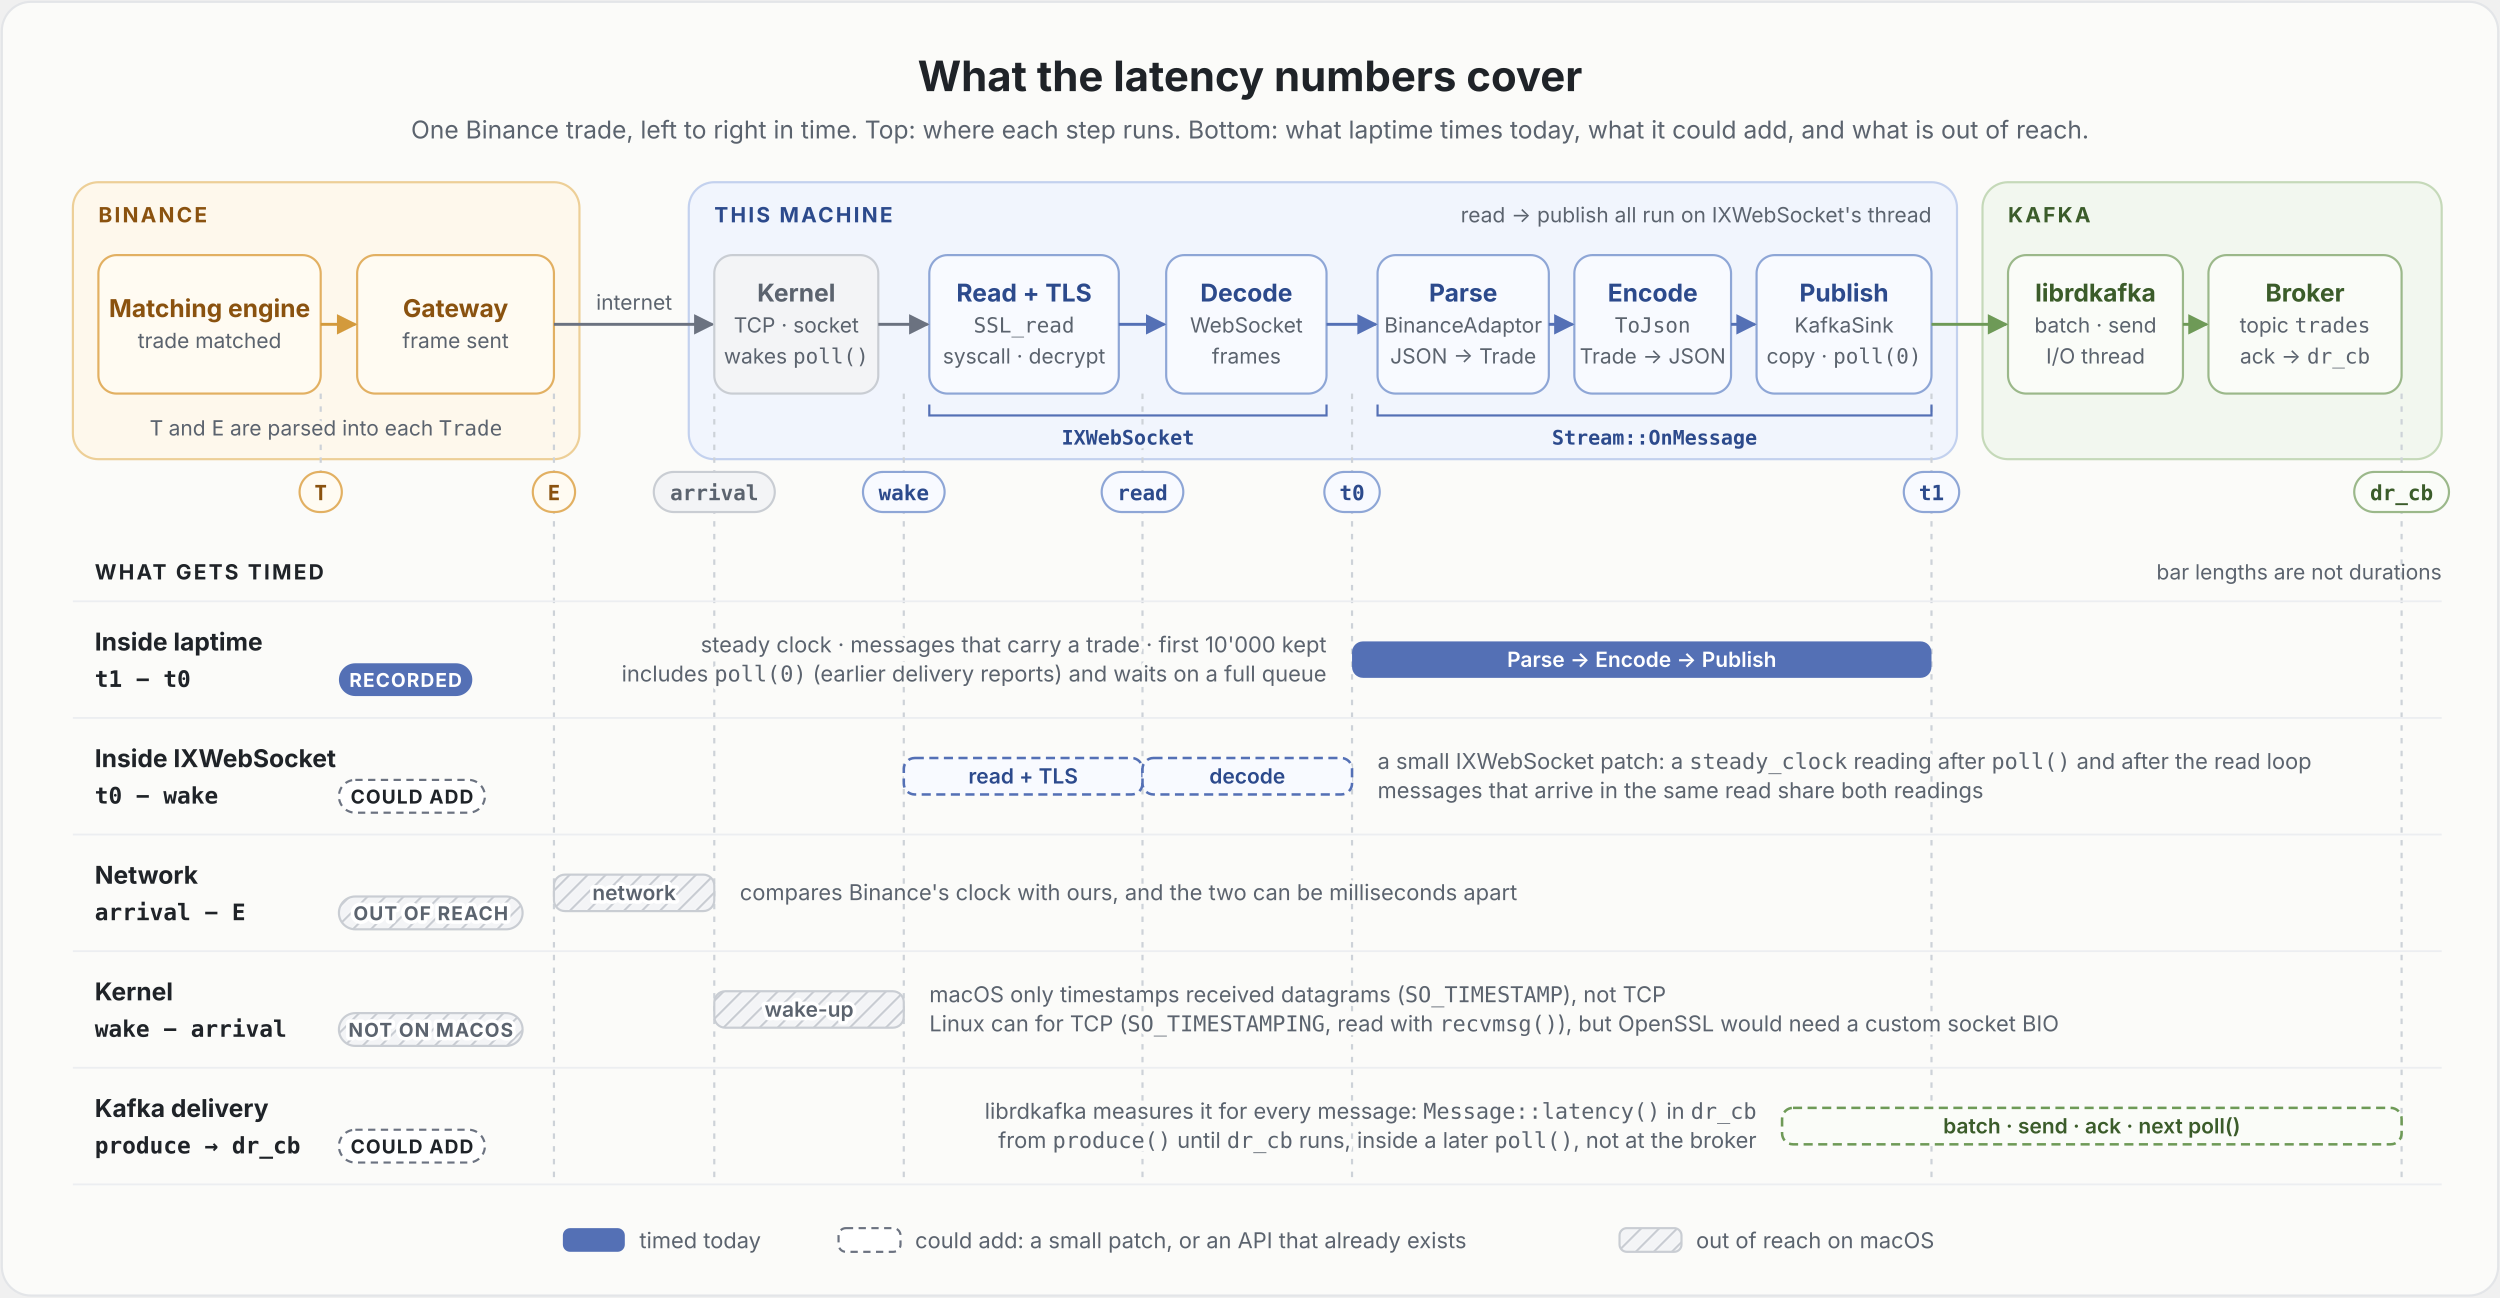
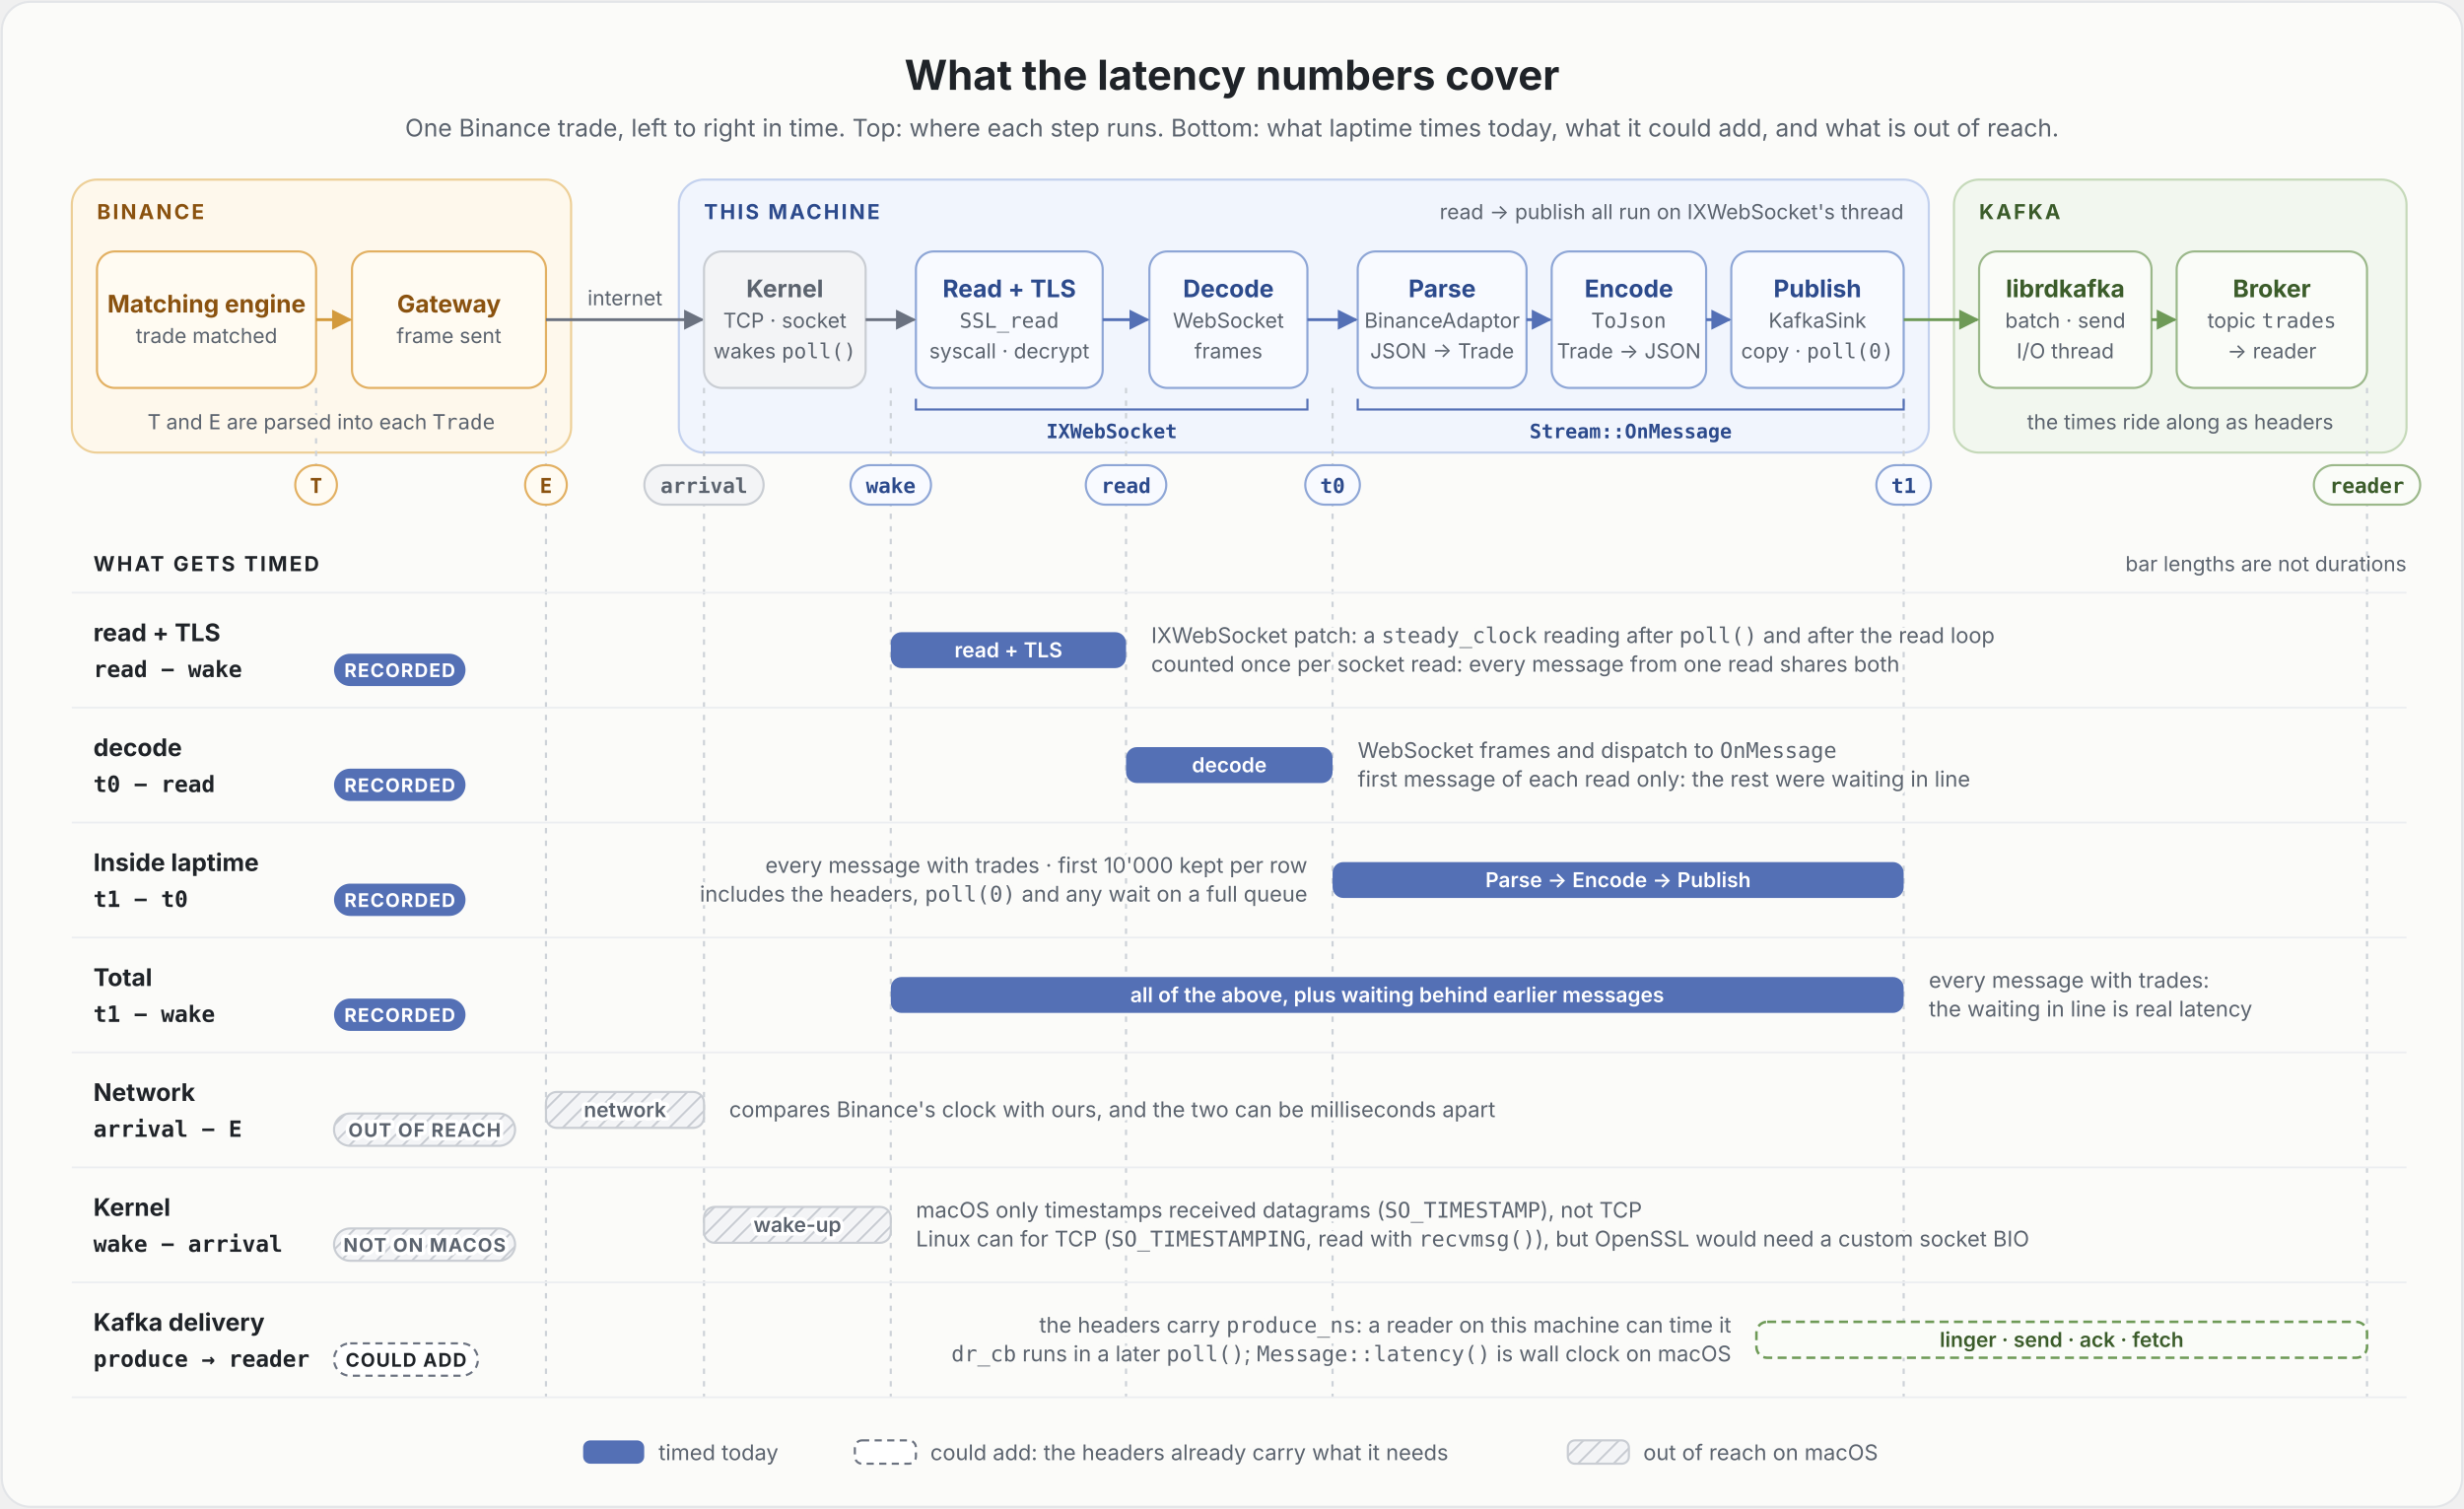
- <svg xmlns="http://www.w3.org/2000/svg" width="1372" height="712" viewBox="0 0 1372 712" role="img" aria-label="What the latency numbers cover">
+ <svg xmlns="http://www.w3.org/2000/svg" width="1372" height="840" viewBox="0 0 1372 840" role="img" aria-label="What the latency numbers cover">
  <defs>
    <marker id="a-neutral" viewBox="0 0 10 10" refX="9" refY="5" markerWidth="7" markerHeight="7" orient="auto-start-reverse">
      <path d="M0,0 L10,5 L0,10 z" fill="#6B7280" />
    </marker>
    <marker id="a-amber" viewBox="0 0 10 10" refX="9" refY="5" markerWidth="7" markerHeight="7" orient="auto-start-reverse">
      <path d="M0,0 L10,5 L0,10 z" fill="#D39A3C" />
    </marker>
    <marker id="a-blue" viewBox="0 0 10 10" refX="9" refY="5" markerWidth="7" markerHeight="7" orient="auto-start-reverse">
      <path d="M0,0 L10,5 L0,10 z" fill="#5470B5" />
    </marker>
    <marker id="a-green" viewBox="0 0 10 10" refX="9" refY="5" markerWidth="7" markerHeight="7" orient="auto-start-reverse">
      <path d="M0,0 L10,5 L0,10 z" fill="#6E9A57" />
    </marker>
    <pattern id="hatch" patternUnits="userSpaceOnUse" width="7" height="7" patternTransform="rotate(45)">
      <rect width="7" height="7" fill="#F3F4F6" />
      <line x1="0" y1="0" x2="0" y2="7" stroke="#C9CDD3" stroke-width="2.2" />
    </pattern>
  </defs>
-   <rect x="1.0" y="1.0" width="1370.0" height="710.0" rx="16" fill="#FBFBF9" stroke="#E3E5E8" stroke-width="1.2" />
+   <rect x="1.0" y="1.0" width="1370.0" height="838.0" rx="16" fill="#FBFBF9" stroke="#E3E5E8" stroke-width="1.2" />
  <text x="686.0" y="50.0" text-anchor="middle" font-family="-apple-system, BlinkMacSystemFont, 'Segoe UI', Inter, Helvetica, Arial, sans-serif" font-size="23" font-weight="700" fill="#1F2328">What the latency numbers cover</text>
  <text x="686.0" y="76.0" text-anchor="middle" font-family="-apple-system, BlinkMacSystemFont, 'Segoe UI', Inter, Helvetica, Arial, sans-serif" font-size="13.5" fill="#5B636E">One Binance trade, left to right in time. Top: where each step runs. Bottom: what laptime times today, what it could add, and what is out of reach.</text>
  <rect x="40.0" y="100.0" width="278.0" height="152.0" rx="14" fill="#FEF8EC" stroke="#EDCF97" stroke-width="1.2" />
  <text x="54.0" y="122.0" text-anchor="start" font-family="-apple-system, BlinkMacSystemFont, 'Segoe UI', Inter, Helvetica, Arial, sans-serif" font-size="11.5" font-weight="700" letter-spacing="1.2" fill="#8A520F">BINANCE</text>
  <rect x="378.0" y="100.0" width="696.0" height="152.0" rx="14" fill="#F1F5FD" stroke="#C3D1EE" stroke-width="1.2" />
  <text x="392.0" y="122.0" text-anchor="start" font-family="-apple-system, BlinkMacSystemFont, 'Segoe UI', Inter, Helvetica, Arial, sans-serif" font-size="11.5" font-weight="700" letter-spacing="1.2" fill="#2C4A8C">THIS MACHINE</text>
  <text x="1060.0" y="122.0" text-anchor="end" font-family="-apple-system, BlinkMacSystemFont, 'Segoe UI', Inter, Helvetica, Arial, sans-serif" font-size="11.5" fill="#5B636E">read → publish all run on IXWebSocket's thread</text>
  <rect x="1088.0" y="100.0" width="252.0" height="152.0" rx="14" fill="#F2F7EF" stroke="#C5D9B9" stroke-width="1.2" />
  <text x="1102.0" y="122.0" text-anchor="start" font-family="-apple-system, BlinkMacSystemFont, 'Segoe UI', Inter, Helvetica, Arial, sans-serif" font-size="11.5" font-weight="700" letter-spacing="1.2" fill="#3B5C2A">KAFKA</text>
  <path d="M176.0,216.0 L176.0,259.0" stroke="#CDD2D8" stroke-width="1.2" stroke-dasharray="3 4" />
-   <path d="M304.0,216.0 L304.0,650.0" stroke="#CDD2D8" stroke-width="1.2" stroke-dasharray="3 4" />
-   <path d="M392.0,216.0 L392.0,650.0" stroke="#CDD2D8" stroke-width="1.2" stroke-dasharray="3 4" />
-   <path d="M496.0,216.0 L496.0,650.0" stroke="#CDD2D8" stroke-width="1.2" stroke-dasharray="3 4" />
-   <path d="M627.0,216.0 L627.0,650.0" stroke="#CDD2D8" stroke-width="1.2" stroke-dasharray="3 4" />
-   <path d="M742.0,216.0 L742.0,650.0" stroke="#CDD2D8" stroke-width="1.2" stroke-dasharray="3 4" />
-   <path d="M1060.0,216.0 L1060.0,650.0" stroke="#CDD2D8" stroke-width="1.2" stroke-dasharray="3 4" />
-   <path d="M1318.0,216.0 L1318.0,650.0" stroke="#CDD2D8" stroke-width="1.2" stroke-dasharray="3 4" />
+   <path d="M304.0,216.0 L304.0,778.0" stroke="#CDD2D8" stroke-width="1.2" stroke-dasharray="3 4" />
+   <path d="M392.0,216.0 L392.0,778.0" stroke="#CDD2D8" stroke-width="1.2" stroke-dasharray="3 4" />
+   <path d="M496.0,216.0 L496.0,778.0" stroke="#CDD2D8" stroke-width="1.2" stroke-dasharray="3 4" />
+   <path d="M627.0,216.0 L627.0,778.0" stroke="#CDD2D8" stroke-width="1.2" stroke-dasharray="3 4" />
+   <path d="M742.0,216.0 L742.0,778.0" stroke="#CDD2D8" stroke-width="1.2" stroke-dasharray="3 4" />
+   <path d="M1060.0,216.0 L1060.0,778.0" stroke="#CDD2D8" stroke-width="1.2" stroke-dasharray="3 4" />
+   <path d="M1318.0,216.0 L1318.0,778.0" stroke="#CDD2D8" stroke-width="1.2" stroke-dasharray="3 4" />
  <rect x="54.0" y="140.0" width="122.0" height="76.0" rx="10" fill="#FFFBF2" stroke="#E2B062" stroke-width="1.2" />
  <text x="115.0" y="174.0" text-anchor="middle" font-family="-apple-system, BlinkMacSystemFont, 'Segoe UI', Inter, Helvetica, Arial, sans-serif" font-size="13.5" font-weight="700" fill="#8A520F">Matching engine</text>
  <text x="115.0" y="191.0" text-anchor="middle" font-family="-apple-system, BlinkMacSystemFont, 'Segoe UI', Inter, Helvetica, Arial, sans-serif" font-size="11.5" fill="#5B636E">trade matched</text>
  <rect x="196.0" y="140.0" width="108.0" height="76.0" rx="10" fill="#FFFBF2" stroke="#E2B062" stroke-width="1.2" />
  <text x="250.0" y="174.0" text-anchor="middle" font-family="-apple-system, BlinkMacSystemFont, 'Segoe UI', Inter, Helvetica, Arial, sans-serif" font-size="13.5" font-weight="700" fill="#8A520F">Gateway</text>
  <text x="250.0" y="191.0" text-anchor="middle" font-family="-apple-system, BlinkMacSystemFont, 'Segoe UI', Inter, Helvetica, Arial, sans-serif" font-size="11.5" fill="#5B636E">frame sent</text>
  <path d="M176.0,178.0 L195.0,178.0" fill="none" stroke="#D39A3C" stroke-width="1.6" stroke-linejoin="round" marker-end="url(#a-amber)" />
  <path d="M304.0,178.0 L391.0,178.0" fill="none" stroke="#6B7280" stroke-width="1.6" stroke-linejoin="round" marker-end="url(#a-neutral)" />
  <text x="348.0" y="170.0" text-anchor="middle" font-family="-apple-system, BlinkMacSystemFont, 'Segoe UI', Inter, Helvetica, Arial, sans-serif" font-size="11.5" fill="#5B636E">internet</text>
  <rect x="392.0" y="140.0" width="90.0" height="76.0" rx="10" fill="#F3F4F6" stroke="#C9CDD3" stroke-width="1.2" />
  <text x="437.0" y="165.5" text-anchor="middle" font-family="-apple-system, BlinkMacSystemFont, 'Segoe UI', Inter, Helvetica, Arial, sans-serif" font-size="13.5" font-weight="700" fill="#5B636E">Kernel</text>
  <text x="437.0" y="182.5" text-anchor="middle" font-family="-apple-system, BlinkMacSystemFont, 'Segoe UI', Inter, Helvetica, Arial, sans-serif" font-size="11.5" fill="#5B636E">TCP · socket</text>
  <text x="437.0" y="199.5" text-anchor="middle" font-family="-apple-system, BlinkMacSystemFont, 'Segoe UI', Inter, Helvetica, Arial, sans-serif" font-size="11.5" fill="#5B636E">wakes <tspan font-family="ui-monospace, SFMono-Regular, 'SF Mono', Menlo, Consolas, monospace">poll()</tspan>
  </text>
  <rect x="510.0" y="140.0" width="104.0" height="76.0" rx="10" fill="#F8FAFF" stroke="#8EA6D6" stroke-width="1.2" />
  <text x="562.0" y="165.5" text-anchor="middle" font-family="-apple-system, BlinkMacSystemFont, 'Segoe UI', Inter, Helvetica, Arial, sans-serif" font-size="13.5" font-weight="700" fill="#2C4A8C">Read + TLS</text>
  <text x="562.0" y="182.5" text-anchor="middle" font-family="-apple-system, BlinkMacSystemFont, 'Segoe UI', Inter, Helvetica, Arial, sans-serif" font-size="11.5" fill="#5B636E">
    <tspan font-family="ui-monospace, SFMono-Regular, 'SF Mono', Menlo, Consolas, monospace">SSL_read</tspan>
  </text>
  <text x="562.0" y="199.5" text-anchor="middle" font-family="-apple-system, BlinkMacSystemFont, 'Segoe UI', Inter, Helvetica, Arial, sans-serif" font-size="11.5" fill="#5B636E">syscall · decrypt</text>
  <rect x="640.0" y="140.0" width="88.0" height="76.0" rx="10" fill="#F8FAFF" stroke="#8EA6D6" stroke-width="1.2" />
  <text x="684.0" y="165.5" text-anchor="middle" font-family="-apple-system, BlinkMacSystemFont, 'Segoe UI', Inter, Helvetica, Arial, sans-serif" font-size="13.5" font-weight="700" fill="#2C4A8C">Decode</text>
  <text x="684.0" y="182.5" text-anchor="middle" font-family="-apple-system, BlinkMacSystemFont, 'Segoe UI', Inter, Helvetica, Arial, sans-serif" font-size="11.5" fill="#5B636E">WebSocket</text>
  <text x="684.0" y="199.5" text-anchor="middle" font-family="-apple-system, BlinkMacSystemFont, 'Segoe UI', Inter, Helvetica, Arial, sans-serif" font-size="11.5" fill="#5B636E">frames</text>
  <rect x="756.0" y="140.0" width="94.0" height="76.0" rx="10" fill="#F8FAFF" stroke="#8EA6D6" stroke-width="1.2" />
  <text x="803.0" y="165.5" text-anchor="middle" font-family="-apple-system, BlinkMacSystemFont, 'Segoe UI', Inter, Helvetica, Arial, sans-serif" font-size="13.5" font-weight="700" fill="#2C4A8C">Parse</text>
  <text x="803.0" y="182.5" text-anchor="middle" font-family="-apple-system, BlinkMacSystemFont, 'Segoe UI', Inter, Helvetica, Arial, sans-serif" font-size="11.5" fill="#5B636E">BinanceAdaptor</text>
  <text x="803.0" y="199.5" text-anchor="middle" font-family="-apple-system, BlinkMacSystemFont, 'Segoe UI', Inter, Helvetica, Arial, sans-serif" font-size="11.5" fill="#5B636E">JSON → Trade</text>
  <rect x="864.0" y="140.0" width="86.0" height="76.0" rx="10" fill="#F8FAFF" stroke="#8EA6D6" stroke-width="1.2" />
  <text x="907.0" y="165.5" text-anchor="middle" font-family="-apple-system, BlinkMacSystemFont, 'Segoe UI', Inter, Helvetica, Arial, sans-serif" font-size="13.5" font-weight="700" fill="#2C4A8C">Encode</text>
  <text x="907.0" y="182.5" text-anchor="middle" font-family="-apple-system, BlinkMacSystemFont, 'Segoe UI', Inter, Helvetica, Arial, sans-serif" font-size="11.5" fill="#5B636E">
    <tspan font-family="ui-monospace, SFMono-Regular, 'SF Mono', Menlo, Consolas, monospace">ToJson</tspan>
  </text>
  <text x="907.0" y="199.5" text-anchor="middle" font-family="-apple-system, BlinkMacSystemFont, 'Segoe UI', Inter, Helvetica, Arial, sans-serif" font-size="11.5" fill="#5B636E">Trade → JSON</text>
  <rect x="964.0" y="140.0" width="96.0" height="76.0" rx="10" fill="#F8FAFF" stroke="#8EA6D6" stroke-width="1.2" />
  <text x="1012.0" y="165.5" text-anchor="middle" font-family="-apple-system, BlinkMacSystemFont, 'Segoe UI', Inter, Helvetica, Arial, sans-serif" font-size="13.5" font-weight="700" fill="#2C4A8C">Publish</text>
  <text x="1012.0" y="182.5" text-anchor="middle" font-family="-apple-system, BlinkMacSystemFont, 'Segoe UI', Inter, Helvetica, Arial, sans-serif" font-size="11.5" fill="#5B636E">KafkaSink</text>
  <text x="1012.0" y="199.5" text-anchor="middle" font-family="-apple-system, BlinkMacSystemFont, 'Segoe UI', Inter, Helvetica, Arial, sans-serif" font-size="11.5" fill="#5B636E">copy · <tspan font-family="ui-monospace, SFMono-Regular, 'SF Mono', Menlo, Consolas, monospace">poll(0)</tspan>
  </text>
  <path d="M482.0,178.0 L509.0,178.0" fill="none" stroke="#6B7280" stroke-width="1.6" stroke-linejoin="round" marker-end="url(#a-neutral)" />
  <path d="M614.0,178.0 L639.0,178.0" fill="none" stroke="#5470B5" stroke-width="1.6" stroke-linejoin="round" marker-end="url(#a-blue)" />
  <path d="M728.0,178.0 L755.0,178.0" fill="none" stroke="#5470B5" stroke-width="1.6" stroke-linejoin="round" marker-end="url(#a-blue)" />
  <path d="M850.0,178.0 L863.0,178.0" fill="none" stroke="#5470B5" stroke-width="1.6" stroke-linejoin="round" marker-end="url(#a-blue)" />
  <path d="M950.0,178.0 L963.0,178.0" fill="none" stroke="#5470B5" stroke-width="1.6" stroke-linejoin="round" marker-end="url(#a-blue)" />
  <path d="M510,222 L510,228 L728,228 L728,222" fill="none" stroke="#5470B5" stroke-width="1.2" />
  <text x="619.0" y="244.0" text-anchor="middle" font-family="ui-monospace, SFMono-Regular, 'SF Mono', Menlo, Consolas, monospace" font-size="11" font-weight="700" stroke="#F1F5FD" stroke-width="4" stroke-linejoin="round" paint-order="stroke" fill="#2C4A8C">IXWebSocket</text>
  <path d="M756,222 L756,228 L1060,228 L1060,222" fill="none" stroke="#5470B5" stroke-width="1.2" />
  <text x="908.0" y="244.0" text-anchor="middle" font-family="ui-monospace, SFMono-Regular, 'SF Mono', Menlo, Consolas, monospace" font-size="11" font-weight="700" stroke="#F1F5FD" stroke-width="4" stroke-linejoin="round" paint-order="stroke" fill="#2C4A8C">Stream::OnMessage</text>
  <rect x="1102.0" y="140.0" width="96.0" height="76.0" rx="10" fill="#FAFCF8" stroke="#9BB88A" stroke-width="1.2" />
  <text x="1150.0" y="165.5" text-anchor="middle" font-family="-apple-system, BlinkMacSystemFont, 'Segoe UI', Inter, Helvetica, Arial, sans-serif" font-size="13.5" font-weight="700" fill="#3B5C2A">librdkafka</text>
  <text x="1150.0" y="182.5" text-anchor="middle" font-family="-apple-system, BlinkMacSystemFont, 'Segoe UI', Inter, Helvetica, Arial, sans-serif" font-size="11.5" fill="#5B636E">batch · send</text>
  <text x="1150.0" y="199.5" text-anchor="middle" font-family="-apple-system, BlinkMacSystemFont, 'Segoe UI', Inter, Helvetica, Arial, sans-serif" font-size="11.5" fill="#5B636E">I/O thread</text>
  <rect x="1212.0" y="140.0" width="106.0" height="76.0" rx="10" fill="#FAFCF8" stroke="#9BB88A" stroke-width="1.2" />
  <text x="1265.0" y="165.5" text-anchor="middle" font-family="-apple-system, BlinkMacSystemFont, 'Segoe UI', Inter, Helvetica, Arial, sans-serif" font-size="13.5" font-weight="700" fill="#3B5C2A">Broker</text>
  <text x="1265.0" y="182.5" text-anchor="middle" font-family="-apple-system, BlinkMacSystemFont, 'Segoe UI', Inter, Helvetica, Arial, sans-serif" font-size="11.5" fill="#5B636E">topic <tspan font-family="ui-monospace, SFMono-Regular, 'SF Mono', Menlo, Consolas, monospace">trades</tspan>
  </text>
-   <text x="1265.0" y="199.5" text-anchor="middle" font-family="-apple-system, BlinkMacSystemFont, 'Segoe UI', Inter, Helvetica, Arial, sans-serif" font-size="11.5" fill="#5B636E">ack → <tspan font-family="ui-monospace, SFMono-Regular, 'SF Mono', Menlo, Consolas, monospace">dr_cb</tspan>
-   </text>
+   <text x="1265.0" y="199.5" text-anchor="middle" font-family="-apple-system, BlinkMacSystemFont, 'Segoe UI', Inter, Helvetica, Arial, sans-serif" font-size="11.5" fill="#5B636E">→ reader</text>
  <path d="M1060.0,178.0 L1101.0,178.0" fill="none" stroke="#6E9A57" stroke-width="1.6" stroke-linejoin="round" marker-end="url(#a-green)" />
  <path d="M1198.0,178.0 L1211.0,178.0" fill="none" stroke="#6E9A57" stroke-width="1.6" stroke-linejoin="round" marker-end="url(#a-green)" />
  <rect x="164.4" y="259.0" width="23.2" height="22.0" rx="11" fill="#FFFBF2" stroke="#E2B062" stroke-width="1.2" />
  <text x="176.0" y="274.5" text-anchor="middle" font-family="ui-monospace, SFMono-Regular, 'SF Mono', Menlo, Consolas, monospace" font-size="11.5" font-weight="700" fill="#8A520F">T</text>
  <rect x="292.4" y="259.0" width="23.2" height="22.0" rx="11" fill="#FFFBF2" stroke="#E2B062" stroke-width="1.2" />
  <text x="304.0" y="274.5" text-anchor="middle" font-family="ui-monospace, SFMono-Regular, 'SF Mono', Menlo, Consolas, monospace" font-size="11.5" font-weight="700" fill="#8A520F">E</text>
  <rect x="358.8" y="259.0" width="66.4" height="22.0" rx="11" fill="#F3F4F6" stroke="#C9CDD3" stroke-width="1.2" />
  <text x="392.0" y="274.5" text-anchor="middle" font-family="ui-monospace, SFMono-Regular, 'SF Mono', Menlo, Consolas, monospace" font-size="11.5" font-weight="700" fill="#5B636E">arrival</text>
  <rect x="473.6" y="259.0" width="44.8" height="22.0" rx="11" fill="#F8FAFF" stroke="#8EA6D6" stroke-width="1.2" />
  <text x="496.0" y="274.5" text-anchor="middle" font-family="ui-monospace, SFMono-Regular, 'SF Mono', Menlo, Consolas, monospace" font-size="11.5" font-weight="700" fill="#2C4A8C">wake</text>
  <rect x="604.6" y="259.0" width="44.8" height="22.0" rx="11" fill="#F8FAFF" stroke="#8EA6D6" stroke-width="1.2" />
  <text x="627.0" y="274.5" text-anchor="middle" font-family="ui-monospace, SFMono-Regular, 'SF Mono', Menlo, Consolas, monospace" font-size="11.5" font-weight="700" fill="#2C4A8C">read</text>
  <rect x="726.8" y="259.0" width="30.4" height="22.0" rx="11" fill="#F8FAFF" stroke="#8EA6D6" stroke-width="1.2" />
  <text x="742.0" y="274.5" text-anchor="middle" font-family="ui-monospace, SFMono-Regular, 'SF Mono', Menlo, Consolas, monospace" font-size="11.5" font-weight="700" fill="#2C4A8C">t0</text>
  <rect x="1044.8" y="259.0" width="30.4" height="22.0" rx="11" fill="#F8FAFF" stroke="#8EA6D6" stroke-width="1.2" />
  <text x="1060.0" y="274.5" text-anchor="middle" font-family="ui-monospace, SFMono-Regular, 'SF Mono', Menlo, Consolas, monospace" font-size="11.5" font-weight="700" fill="#2C4A8C">t1</text>
-   <rect x="1292.0" y="259.0" width="52.0" height="22.0" rx="11" fill="#FAFCF8" stroke="#9BB88A" stroke-width="1.2" />
-   <text x="1318.0" y="274.5" text-anchor="middle" font-family="ui-monospace, SFMono-Regular, 'SF Mono', Menlo, Consolas, monospace" font-size="11.5" font-weight="700" fill="#3B5C2A">dr_cb</text>
+   <rect x="1288.4" y="259.0" width="59.2" height="22.0" rx="11" fill="#FAFCF8" stroke="#9BB88A" stroke-width="1.2" />
+   <text x="1318.0" y="274.5" text-anchor="middle" font-family="ui-monospace, SFMono-Regular, 'SF Mono', Menlo, Consolas, monospace" font-size="11.5" font-weight="700" fill="#3B5C2A">reader</text>
  <text x="179.0" y="239.0" text-anchor="middle" font-family="-apple-system, BlinkMacSystemFont, 'Segoe UI', Inter, Helvetica, Arial, sans-serif" font-size="11.5" stroke="#FEF8EC" stroke-width="4" stroke-linejoin="round" paint-order="stroke" fill="#5B636E">
    <tspan font-family="ui-monospace, SFMono-Regular, 'SF Mono', Menlo, Consolas, monospace">T</tspan> and <tspan font-family="ui-monospace, SFMono-Regular, 'SF Mono', Menlo, Consolas, monospace">E</tspan> are parsed into each <tspan font-family="ui-monospace, SFMono-Regular, 'SF Mono', Menlo, Consolas, monospace">Trade</tspan>
  </text>
+   <text x="1214.0" y="239.0" text-anchor="middle" font-family="-apple-system, BlinkMacSystemFont, 'Segoe UI', Inter, Helvetica, Arial, sans-serif" font-size="11.5" stroke="#F2F7EF" stroke-width="4" stroke-linejoin="round" paint-order="stroke" fill="#5B636E">the times ride along as headers</text>
  <text x="52.0" y="318.0" text-anchor="start" font-family="-apple-system, BlinkMacSystemFont, 'Segoe UI', Inter, Helvetica, Arial, sans-serif" font-size="11.5" font-weight="700" letter-spacing="1.2" fill="#1F2328">WHAT GETS TIMED</text>
  <text x="1340.0" y="318.0" text-anchor="end" font-family="-apple-system, BlinkMacSystemFont, 'Segoe UI', Inter, Helvetica, Arial, sans-serif" font-size="11.5" fill="#5B636E">bar lengths are not durations</text>
  <path d="M40,330 L1340,330" stroke="#ECEEF1" stroke-width="1" />
  <path d="M40,394 L1340,394" stroke="#ECEEF1" stroke-width="1" />
  <path d="M40,458 L1340,458" stroke="#ECEEF1" stroke-width="1" />
  <path d="M40,522 L1340,522" stroke="#ECEEF1" stroke-width="1" />
  <path d="M40,586 L1340,586" stroke="#ECEEF1" stroke-width="1" />
  <path d="M40,650 L1340,650" stroke="#ECEEF1" stroke-width="1" />
-   <text x="52.0" y="357.0" text-anchor="start" font-family="-apple-system, BlinkMacSystemFont, 'Segoe UI', Inter, Helvetica, Arial, sans-serif" font-size="13.5" font-weight="700" fill="#1F2328">Inside laptime</text>
-   <text x="52.0" y="377.0" text-anchor="start" font-family="ui-monospace, SFMono-Regular, 'SF Mono', Menlo, Consolas, monospace" font-size="12.5" font-weight="700" fill="#1F2328">t1 − t0</text>
+   <path d="M40,714 L1340,714" stroke="#ECEEF1" stroke-width="1" />
+   <path d="M40,778 L1340,778" stroke="#ECEEF1" stroke-width="1" />
+   <text x="52.0" y="357.0" text-anchor="start" font-family="-apple-system, BlinkMacSystemFont, 'Segoe UI', Inter, Helvetica, Arial, sans-serif" font-size="13.5" font-weight="700" fill="#1F2328">read + TLS</text>
+   <text x="52.0" y="377.0" text-anchor="start" font-family="ui-monospace, SFMono-Regular, 'SF Mono', Menlo, Consolas, monospace" font-size="12.5" font-weight="700" fill="#1F2328">read − wake</text>
  <rect x="186.0" y="364.0" width="73.2" height="18.0" rx="9" fill="#5470B5" />
  <text x="222.6" y="377.0" text-anchor="middle" font-family="-apple-system, BlinkMacSystemFont, 'Segoe UI', Inter, Helvetica, Arial, sans-serif" font-size="10.5" font-weight="700" letter-spacing="0.6" fill="#FFFFFF">RECORDED</text>
-   <rect x="742.0" y="352.0" width="318.0" height="20.0" rx="6" fill="#5470B5" />
-   <text x="901.0" y="366.0" text-anchor="middle" font-family="-apple-system, BlinkMacSystemFont, 'Segoe UI', Inter, Helvetica, Arial, sans-serif" font-size="11.5" font-weight="600" fill="#FFFFFF">Parse → Encode → Publish</text>
-   <text x="728.0" y="358.0" text-anchor="end" font-family="-apple-system, BlinkMacSystemFont, 'Segoe UI', Inter, Helvetica, Arial, sans-serif" font-size="12" stroke="#FBFBF9" stroke-width="4" stroke-linejoin="round" paint-order="stroke" fill="#5B636E">steady clock · messages that carry a trade · first 10'000 kept</text>
-   <text x="728.0" y="374.0" text-anchor="end" font-family="-apple-system, BlinkMacSystemFont, 'Segoe UI', Inter, Helvetica, Arial, sans-serif" font-size="12" stroke="#FBFBF9" stroke-width="4" stroke-linejoin="round" paint-order="stroke" fill="#5B636E">includes <tspan font-family="ui-monospace, SFMono-Regular, 'SF Mono', Menlo, Consolas, monospace">poll(0)</tspan> (earlier delivery reports) and waits on a full queue</text>
-   <text x="52.0" y="421.0" text-anchor="start" font-family="-apple-system, BlinkMacSystemFont, 'Segoe UI', Inter, Helvetica, Arial, sans-serif" font-size="13.5" font-weight="700" fill="#1F2328">Inside IXWebSocket</text>
-   <text x="52.0" y="441.0" text-anchor="start" font-family="ui-monospace, SFMono-Regular, 'SF Mono', Menlo, Consolas, monospace" font-size="12.5" font-weight="700" fill="#1F2328">t0 − wake</text>
-   <rect x="186.0" y="428.0" width="80.1" height="18.0" rx="9" fill="#FFFFFF" stroke="#6B7280" stroke-width="1.2" stroke-dasharray="4 3" />
-   <text x="226.1" y="441.0" text-anchor="middle" font-family="-apple-system, BlinkMacSystemFont, 'Segoe UI', Inter, Helvetica, Arial, sans-serif" font-size="10.5" font-weight="700" letter-spacing="0.6" fill="#1F2328">COULD ADD</text>
-   <rect x="496.0" y="416.0" width="131.0" height="20.0" rx="6" fill="#F8FAFF" stroke="#5470B5" stroke-width="1.4" stroke-dasharray="5 3" />
-   <text x="561.5" y="430.0" text-anchor="middle" font-family="-apple-system, BlinkMacSystemFont, 'Segoe UI', Inter, Helvetica, Arial, sans-serif" font-size="11.5" font-weight="600" fill="#2C4A8C">read + TLS</text>
-   <rect x="627.0" y="416.0" width="115.0" height="20.0" rx="6" fill="#F8FAFF" stroke="#5470B5" stroke-width="1.4" stroke-dasharray="5 3" />
-   <text x="684.5" y="430.0" text-anchor="middle" font-family="-apple-system, BlinkMacSystemFont, 'Segoe UI', Inter, Helvetica, Arial, sans-serif" font-size="11.5" font-weight="600" fill="#2C4A8C">decode</text>
-   <text x="756.0" y="422.0" text-anchor="start" font-family="-apple-system, BlinkMacSystemFont, 'Segoe UI', Inter, Helvetica, Arial, sans-serif" font-size="12" stroke="#FBFBF9" stroke-width="4" stroke-linejoin="round" paint-order="stroke" fill="#5B636E">a small IXWebSocket patch: a <tspan font-family="ui-monospace, SFMono-Regular, 'SF Mono', Menlo, Consolas, monospace">steady_clock</tspan> reading after <tspan font-family="ui-monospace, SFMono-Regular, 'SF Mono', Menlo, Consolas, monospace">poll()</tspan> and after the read loop</text>
-   <text x="756.0" y="438.0" text-anchor="start" font-family="-apple-system, BlinkMacSystemFont, 'Segoe UI', Inter, Helvetica, Arial, sans-serif" font-size="12" stroke="#FBFBF9" stroke-width="4" stroke-linejoin="round" paint-order="stroke" fill="#5B636E">messages that arrive in the same read share both readings</text>
-   <text x="52.0" y="485.0" text-anchor="start" font-family="-apple-system, BlinkMacSystemFont, 'Segoe UI', Inter, Helvetica, Arial, sans-serif" font-size="13.5" font-weight="700" fill="#1F2328">Network</text>
-   <text x="52.0" y="505.0" text-anchor="start" font-family="ui-monospace, SFMono-Regular, 'SF Mono', Menlo, Consolas, monospace" font-size="12.5" font-weight="700" fill="#1F2328">arrival − E</text>
-   <rect x="186.0" y="492.0" width="100.8" height="18.0" rx="9" fill="url(#hatch)" stroke="#C9CDD3" stroke-width="1.2" />
-   <text x="236.4" y="505.0" text-anchor="middle" font-family="-apple-system, BlinkMacSystemFont, 'Segoe UI', Inter, Helvetica, Arial, sans-serif" font-size="10.5" font-weight="700" letter-spacing="0.6" stroke="#FFFFFF" stroke-width="4" stroke-linejoin="round" paint-order="stroke" fill="#5B636E">OUT OF REACH</text>
-   <rect x="304.0" y="480.0" width="88.0" height="20.0" rx="6" fill="url(#hatch)" stroke="#C9CDD3" stroke-width="1.2" />
-   <text x="348.0" y="494.0" text-anchor="middle" font-family="-apple-system, BlinkMacSystemFont, 'Segoe UI', Inter, Helvetica, Arial, sans-serif" font-size="11.5" font-weight="600" stroke="#FFFFFF" stroke-width="4" stroke-linejoin="round" paint-order="stroke" fill="#5B636E">network</text>
-   <text x="406.0" y="494.0" text-anchor="start" font-family="-apple-system, BlinkMacSystemFont, 'Segoe UI', Inter, Helvetica, Arial, sans-serif" font-size="12" stroke="#FBFBF9" stroke-width="4" stroke-linejoin="round" paint-order="stroke" fill="#5B636E">compares Binance's clock with ours, and the two can be milliseconds apart</text>
-   <text x="52.0" y="549.0" text-anchor="start" font-family="-apple-system, BlinkMacSystemFont, 'Segoe UI', Inter, Helvetica, Arial, sans-serif" font-size="13.5" font-weight="700" fill="#1F2328">Kernel</text>
-   <text x="52.0" y="569.0" text-anchor="start" font-family="ui-monospace, SFMono-Regular, 'SF Mono', Menlo, Consolas, monospace" font-size="12.5" font-weight="700" fill="#1F2328">wake − arrival</text>
-   <rect x="186.0" y="556.0" width="100.8" height="18.0" rx="9" fill="url(#hatch)" stroke="#C9CDD3" stroke-width="1.2" />
-   <text x="236.4" y="569.0" text-anchor="middle" font-family="-apple-system, BlinkMacSystemFont, 'Segoe UI', Inter, Helvetica, Arial, sans-serif" font-size="10.5" font-weight="700" letter-spacing="0.6" stroke="#FFFFFF" stroke-width="4" stroke-linejoin="round" paint-order="stroke" fill="#5B636E">NOT ON MACOS</text>
-   <rect x="392.0" y="544.0" width="104.0" height="20.0" rx="6" fill="url(#hatch)" stroke="#C9CDD3" stroke-width="1.2" />
-   <text x="444.0" y="558.0" text-anchor="middle" font-family="-apple-system, BlinkMacSystemFont, 'Segoe UI', Inter, Helvetica, Arial, sans-serif" font-size="11.5" font-weight="600" stroke="#FFFFFF" stroke-width="4" stroke-linejoin="round" paint-order="stroke" fill="#5B636E">wake-up</text>
-   <text x="510.0" y="550.0" text-anchor="start" font-family="-apple-system, BlinkMacSystemFont, 'Segoe UI', Inter, Helvetica, Arial, sans-serif" font-size="12" stroke="#FBFBF9" stroke-width="4" stroke-linejoin="round" paint-order="stroke" fill="#5B636E">macOS only timestamps received datagrams (<tspan font-family="ui-monospace, SFMono-Regular, 'SF Mono', Menlo, Consolas, monospace">SO_TIMESTAMP</tspan>), not TCP</text>
-   <text x="510.0" y="566.0" text-anchor="start" font-family="-apple-system, BlinkMacSystemFont, 'Segoe UI', Inter, Helvetica, Arial, sans-serif" font-size="12" stroke="#FBFBF9" stroke-width="4" stroke-linejoin="round" paint-order="stroke" fill="#5B636E">Linux can for TCP (<tspan font-family="ui-monospace, SFMono-Regular, 'SF Mono', Menlo, Consolas, monospace">SO_TIMESTAMPING</tspan>, read with <tspan font-family="ui-monospace, SFMono-Regular, 'SF Mono', Menlo, Consolas, monospace">recvmsg()</tspan>), but OpenSSL would need a custom socket BIO</text>
-   <text x="52.0" y="613.0" text-anchor="start" font-family="-apple-system, BlinkMacSystemFont, 'Segoe UI', Inter, Helvetica, Arial, sans-serif" font-size="13.5" font-weight="700" fill="#1F2328">Kafka delivery</text>
-   <text x="52.0" y="633.0" text-anchor="start" font-family="ui-monospace, SFMono-Regular, 'SF Mono', Menlo, Consolas, monospace" font-size="12.5" font-weight="700" fill="#1F2328">produce → dr_cb</text>
-   <rect x="186.0" y="620.0" width="80.1" height="18.0" rx="9" fill="#FFFFFF" stroke="#6B7280" stroke-width="1.2" stroke-dasharray="4 3" />
-   <text x="226.1" y="633.0" text-anchor="middle" font-family="-apple-system, BlinkMacSystemFont, 'Segoe UI', Inter, Helvetica, Arial, sans-serif" font-size="10.5" font-weight="700" letter-spacing="0.6" fill="#1F2328">COULD ADD</text>
-   <rect x="978.0" y="608.0" width="340.0" height="20.0" rx="6" fill="#FAFCF8" stroke="#6E9A57" stroke-width="1.4" stroke-dasharray="5 3" />
-   <text x="1148.0" y="622.0" text-anchor="middle" font-family="-apple-system, BlinkMacSystemFont, 'Segoe UI', Inter, Helvetica, Arial, sans-serif" font-size="11.5" font-weight="600" fill="#3B5C2A">batch · send · ack · next poll()</text>
-   <text x="964.0" y="614.0" text-anchor="end" font-family="-apple-system, BlinkMacSystemFont, 'Segoe UI', Inter, Helvetica, Arial, sans-serif" font-size="12" stroke="#FBFBF9" stroke-width="4" stroke-linejoin="round" paint-order="stroke" fill="#5B636E">librdkafka measures it for every message: <tspan font-family="ui-monospace, SFMono-Regular, 'SF Mono', Menlo, Consolas, monospace">Message::latency()</tspan> in <tspan font-family="ui-monospace, SFMono-Regular, 'SF Mono', Menlo, Consolas, monospace">dr_cb</tspan>
+   <rect x="496.0" y="352.0" width="131.0" height="20.0" rx="6" fill="#5470B5" />
+   <text x="561.5" y="366.0" text-anchor="middle" font-family="-apple-system, BlinkMacSystemFont, 'Segoe UI', Inter, Helvetica, Arial, sans-serif" font-size="11.5" font-weight="600" fill="#FFFFFF">read + TLS</text>
+   <text x="641.0" y="358.0" text-anchor="start" font-family="-apple-system, BlinkMacSystemFont, 'Segoe UI', Inter, Helvetica, Arial, sans-serif" font-size="12" stroke="#FBFBF9" stroke-width="4" stroke-linejoin="round" paint-order="stroke" fill="#5B636E">IXWebSocket patch: a <tspan font-family="ui-monospace, SFMono-Regular, 'SF Mono', Menlo, Consolas, monospace">steady_clock</tspan> reading after <tspan font-family="ui-monospace, SFMono-Regular, 'SF Mono', Menlo, Consolas, monospace">poll()</tspan> and after the read loop</text>
+   <text x="641.0" y="374.0" text-anchor="start" font-family="-apple-system, BlinkMacSystemFont, 'Segoe UI', Inter, Helvetica, Arial, sans-serif" font-size="12" stroke="#FBFBF9" stroke-width="4" stroke-linejoin="round" paint-order="stroke" fill="#5B636E">counted once per socket read: every message from one read shares both</text>
+   <text x="52.0" y="421.0" text-anchor="start" font-family="-apple-system, BlinkMacSystemFont, 'Segoe UI', Inter, Helvetica, Arial, sans-serif" font-size="13.5" font-weight="700" fill="#1F2328">decode</text>
+   <text x="52.0" y="441.0" text-anchor="start" font-family="ui-monospace, SFMono-Regular, 'SF Mono', Menlo, Consolas, monospace" font-size="12.5" font-weight="700" fill="#1F2328">t0 − read</text>
+   <rect x="186.0" y="428.0" width="73.2" height="18.0" rx="9" fill="#5470B5" />
+   <text x="222.6" y="441.0" text-anchor="middle" font-family="-apple-system, BlinkMacSystemFont, 'Segoe UI', Inter, Helvetica, Arial, sans-serif" font-size="10.5" font-weight="700" letter-spacing="0.6" fill="#FFFFFF">RECORDED</text>
+   <rect x="627.0" y="416.0" width="115.0" height="20.0" rx="6" fill="#5470B5" />
+   <text x="684.5" y="430.0" text-anchor="middle" font-family="-apple-system, BlinkMacSystemFont, 'Segoe UI', Inter, Helvetica, Arial, sans-serif" font-size="11.5" font-weight="600" fill="#FFFFFF">decode</text>
+   <text x="756.0" y="422.0" text-anchor="start" font-family="-apple-system, BlinkMacSystemFont, 'Segoe UI', Inter, Helvetica, Arial, sans-serif" font-size="12" stroke="#FBFBF9" stroke-width="4" stroke-linejoin="round" paint-order="stroke" fill="#5B636E">WebSocket frames and dispatch to <tspan font-family="ui-monospace, SFMono-Regular, 'SF Mono', Menlo, Consolas, monospace">OnMessage</tspan>
  </text>
-   <text x="964.0" y="630.0" text-anchor="end" font-family="-apple-system, BlinkMacSystemFont, 'Segoe UI', Inter, Helvetica, Arial, sans-serif" font-size="12" stroke="#FBFBF9" stroke-width="4" stroke-linejoin="round" paint-order="stroke" fill="#5B636E">from <tspan font-family="ui-monospace, SFMono-Regular, 'SF Mono', Menlo, Consolas, monospace">produce()</tspan> until <tspan font-family="ui-monospace, SFMono-Regular, 'SF Mono', Menlo, Consolas, monospace">dr_cb</tspan> runs, inside a later <tspan font-family="ui-monospace, SFMono-Regular, 'SF Mono', Menlo, Consolas, monospace">poll()</tspan>, not at the broker</text>
-   <rect x="308.9" y="674.0" width="34.0" height="13.0" rx="4" fill="#5470B5" />
-   <text x="350.9" y="685.0" text-anchor="start" font-family="-apple-system, BlinkMacSystemFont, 'Segoe UI', Inter, Helvetica, Arial, sans-serif" font-size="12" fill="#5B636E">timed today</text>
-   <rect x="460.2" y="674.0" width="34.0" height="13.0" rx="4" fill="#FFFFFF" stroke="#6B7280" stroke-width="1.2" stroke-dasharray="4 3" />
-   <text x="502.2" y="685.0" text-anchor="start" font-family="-apple-system, BlinkMacSystemFont, 'Segoe UI', Inter, Helvetica, Arial, sans-serif" font-size="12" fill="#5B636E">could add: a small patch, or an API that already exists</text>
-   <rect x="888.8" y="674.0" width="34.0" height="13.0" rx="4" fill="url(#hatch)" stroke="#C9CDD3" stroke-width="1.2" />
-   <text x="930.8" y="685.0" text-anchor="start" font-family="-apple-system, BlinkMacSystemFont, 'Segoe UI', Inter, Helvetica, Arial, sans-serif" font-size="12" fill="#5B636E">out of reach on macOS</text>
+   <text x="756.0" y="438.0" text-anchor="start" font-family="-apple-system, BlinkMacSystemFont, 'Segoe UI', Inter, Helvetica, Arial, sans-serif" font-size="12" stroke="#FBFBF9" stroke-width="4" stroke-linejoin="round" paint-order="stroke" fill="#5B636E">first message of each read only: the rest were waiting in line</text>
+   <text x="52.0" y="485.0" text-anchor="start" font-family="-apple-system, BlinkMacSystemFont, 'Segoe UI', Inter, Helvetica, Arial, sans-serif" font-size="13.5" font-weight="700" fill="#1F2328">Inside laptime</text>
+   <text x="52.0" y="505.0" text-anchor="start" font-family="ui-monospace, SFMono-Regular, 'SF Mono', Menlo, Consolas, monospace" font-size="12.5" font-weight="700" fill="#1F2328">t1 − t0</text>
+   <rect x="186.0" y="492.0" width="73.2" height="18.0" rx="9" fill="#5470B5" />
+   <text x="222.6" y="505.0" text-anchor="middle" font-family="-apple-system, BlinkMacSystemFont, 'Segoe UI', Inter, Helvetica, Arial, sans-serif" font-size="10.5" font-weight="700" letter-spacing="0.6" fill="#FFFFFF">RECORDED</text>
+   <rect x="742.0" y="480.0" width="318.0" height="20.0" rx="6" fill="#5470B5" />
+   <text x="901.0" y="494.0" text-anchor="middle" font-family="-apple-system, BlinkMacSystemFont, 'Segoe UI', Inter, Helvetica, Arial, sans-serif" font-size="11.5" font-weight="600" fill="#FFFFFF">Parse → Encode → Publish</text>
+   <text x="728.0" y="486.0" text-anchor="end" font-family="-apple-system, BlinkMacSystemFont, 'Segoe UI', Inter, Helvetica, Arial, sans-serif" font-size="12" stroke="#FBFBF9" stroke-width="4" stroke-linejoin="round" paint-order="stroke" fill="#5B636E">every message with trades · first 10'000 kept per row</text>
+   <text x="728.0" y="502.0" text-anchor="end" font-family="-apple-system, BlinkMacSystemFont, 'Segoe UI', Inter, Helvetica, Arial, sans-serif" font-size="12" stroke="#FBFBF9" stroke-width="4" stroke-linejoin="round" paint-order="stroke" fill="#5B636E">includes the headers, <tspan font-family="ui-monospace, SFMono-Regular, 'SF Mono', Menlo, Consolas, monospace">poll(0)</tspan> and any wait on a full queue</text>
+   <text x="52.0" y="549.0" text-anchor="start" font-family="-apple-system, BlinkMacSystemFont, 'Segoe UI', Inter, Helvetica, Arial, sans-serif" font-size="13.5" font-weight="700" fill="#1F2328">Total</text>
+   <text x="52.0" y="569.0" text-anchor="start" font-family="ui-monospace, SFMono-Regular, 'SF Mono', Menlo, Consolas, monospace" font-size="12.5" font-weight="700" fill="#1F2328">t1 − wake</text>
+   <rect x="186.0" y="556.0" width="73.2" height="18.0" rx="9" fill="#5470B5" />
+   <text x="222.6" y="569.0" text-anchor="middle" font-family="-apple-system, BlinkMacSystemFont, 'Segoe UI', Inter, Helvetica, Arial, sans-serif" font-size="10.5" font-weight="700" letter-spacing="0.6" fill="#FFFFFF">RECORDED</text>
+   <rect x="496.0" y="544.0" width="564.0" height="20.0" rx="6" fill="#5470B5" />
+   <text x="778.0" y="558.0" text-anchor="middle" font-family="-apple-system, BlinkMacSystemFont, 'Segoe UI', Inter, Helvetica, Arial, sans-serif" font-size="11.5" font-weight="600" fill="#FFFFFF">all of the above, plus waiting behind earlier messages</text>
+   <text x="1074.0" y="550.0" text-anchor="start" font-family="-apple-system, BlinkMacSystemFont, 'Segoe UI', Inter, Helvetica, Arial, sans-serif" font-size="12" stroke="#FBFBF9" stroke-width="4" stroke-linejoin="round" paint-order="stroke" fill="#5B636E">every message with trades:</text>
+   <text x="1074.0" y="566.0" text-anchor="start" font-family="-apple-system, BlinkMacSystemFont, 'Segoe UI', Inter, Helvetica, Arial, sans-serif" font-size="12" stroke="#FBFBF9" stroke-width="4" stroke-linejoin="round" paint-order="stroke" fill="#5B636E">the waiting in line is real latency</text>
+   <text x="52.0" y="613.0" text-anchor="start" font-family="-apple-system, BlinkMacSystemFont, 'Segoe UI', Inter, Helvetica, Arial, sans-serif" font-size="13.5" font-weight="700" fill="#1F2328">Network</text>
+   <text x="52.0" y="633.0" text-anchor="start" font-family="ui-monospace, SFMono-Regular, 'SF Mono', Menlo, Consolas, monospace" font-size="12.5" font-weight="700" fill="#1F2328">arrival − E</text>
+   <rect x="186.0" y="620.0" width="100.8" height="18.0" rx="9" fill="url(#hatch)" stroke="#C9CDD3" stroke-width="1.2" />
+   <text x="236.4" y="633.0" text-anchor="middle" font-family="-apple-system, BlinkMacSystemFont, 'Segoe UI', Inter, Helvetica, Arial, sans-serif" font-size="10.5" font-weight="700" letter-spacing="0.6" stroke="#FFFFFF" stroke-width="4" stroke-linejoin="round" paint-order="stroke" fill="#5B636E">OUT OF REACH</text>
+   <rect x="304.0" y="608.0" width="88.0" height="20.0" rx="6" fill="url(#hatch)" stroke="#C9CDD3" stroke-width="1.2" />
+   <text x="348.0" y="622.0" text-anchor="middle" font-family="-apple-system, BlinkMacSystemFont, 'Segoe UI', Inter, Helvetica, Arial, sans-serif" font-size="11.5" font-weight="600" stroke="#FFFFFF" stroke-width="4" stroke-linejoin="round" paint-order="stroke" fill="#5B636E">network</text>
+   <text x="406.0" y="622.0" text-anchor="start" font-family="-apple-system, BlinkMacSystemFont, 'Segoe UI', Inter, Helvetica, Arial, sans-serif" font-size="12" stroke="#FBFBF9" stroke-width="4" stroke-linejoin="round" paint-order="stroke" fill="#5B636E">compares Binance's clock with ours, and the two can be milliseconds apart</text>
+   <text x="52.0" y="677.0" text-anchor="start" font-family="-apple-system, BlinkMacSystemFont, 'Segoe UI', Inter, Helvetica, Arial, sans-serif" font-size="13.5" font-weight="700" fill="#1F2328">Kernel</text>
+   <text x="52.0" y="697.0" text-anchor="start" font-family="ui-monospace, SFMono-Regular, 'SF Mono', Menlo, Consolas, monospace" font-size="12.5" font-weight="700" fill="#1F2328">wake − arrival</text>
+   <rect x="186.0" y="684.0" width="100.8" height="18.0" rx="9" fill="url(#hatch)" stroke="#C9CDD3" stroke-width="1.2" />
+   <text x="236.4" y="697.0" text-anchor="middle" font-family="-apple-system, BlinkMacSystemFont, 'Segoe UI', Inter, Helvetica, Arial, sans-serif" font-size="10.5" font-weight="700" letter-spacing="0.6" stroke="#FFFFFF" stroke-width="4" stroke-linejoin="round" paint-order="stroke" fill="#5B636E">NOT ON MACOS</text>
+   <rect x="392.0" y="672.0" width="104.0" height="20.0" rx="6" fill="url(#hatch)" stroke="#C9CDD3" stroke-width="1.2" />
+   <text x="444.0" y="686.0" text-anchor="middle" font-family="-apple-system, BlinkMacSystemFont, 'Segoe UI', Inter, Helvetica, Arial, sans-serif" font-size="11.5" font-weight="600" stroke="#FFFFFF" stroke-width="4" stroke-linejoin="round" paint-order="stroke" fill="#5B636E">wake-up</text>
+   <text x="510.0" y="678.0" text-anchor="start" font-family="-apple-system, BlinkMacSystemFont, 'Segoe UI', Inter, Helvetica, Arial, sans-serif" font-size="12" stroke="#FBFBF9" stroke-width="4" stroke-linejoin="round" paint-order="stroke" fill="#5B636E">macOS only timestamps received datagrams (<tspan font-family="ui-monospace, SFMono-Regular, 'SF Mono', Menlo, Consolas, monospace">SO_TIMESTAMP</tspan>), not TCP</text>
+   <text x="510.0" y="694.0" text-anchor="start" font-family="-apple-system, BlinkMacSystemFont, 'Segoe UI', Inter, Helvetica, Arial, sans-serif" font-size="12" stroke="#FBFBF9" stroke-width="4" stroke-linejoin="round" paint-order="stroke" fill="#5B636E">Linux can for TCP (<tspan font-family="ui-monospace, SFMono-Regular, 'SF Mono', Menlo, Consolas, monospace">SO_TIMESTAMPING</tspan>, read with <tspan font-family="ui-monospace, SFMono-Regular, 'SF Mono', Menlo, Consolas, monospace">recvmsg()</tspan>), but OpenSSL would need a custom socket BIO</text>
+   <text x="52.0" y="741.0" text-anchor="start" font-family="-apple-system, BlinkMacSystemFont, 'Segoe UI', Inter, Helvetica, Arial, sans-serif" font-size="13.5" font-weight="700" fill="#1F2328">Kafka delivery</text>
+   <text x="52.0" y="761.0" text-anchor="start" font-family="ui-monospace, SFMono-Regular, 'SF Mono', Menlo, Consolas, monospace" font-size="12.5" font-weight="700" fill="#1F2328">produce → reader</text>
+   <rect x="186.0" y="748.0" width="80.1" height="18.0" rx="9" fill="#FFFFFF" stroke="#6B7280" stroke-width="1.2" stroke-dasharray="4 3" />
+   <text x="226.1" y="761.0" text-anchor="middle" font-family="-apple-system, BlinkMacSystemFont, 'Segoe UI', Inter, Helvetica, Arial, sans-serif" font-size="10.5" font-weight="700" letter-spacing="0.6" fill="#1F2328">COULD ADD</text>
+   <rect x="978.0" y="736.0" width="340.0" height="20.0" rx="6" fill="#FAFCF8" stroke="#6E9A57" stroke-width="1.4" stroke-dasharray="5 3" />
+   <text x="1148.0" y="750.0" text-anchor="middle" font-family="-apple-system, BlinkMacSystemFont, 'Segoe UI', Inter, Helvetica, Arial, sans-serif" font-size="11.5" font-weight="600" fill="#3B5C2A">linger · send · ack · fetch</text>
+   <text x="964.0" y="742.0" text-anchor="end" font-family="-apple-system, BlinkMacSystemFont, 'Segoe UI', Inter, Helvetica, Arial, sans-serif" font-size="12" stroke="#FBFBF9" stroke-width="4" stroke-linejoin="round" paint-order="stroke" fill="#5B636E">the headers carry <tspan font-family="ui-monospace, SFMono-Regular, 'SF Mono', Menlo, Consolas, monospace">produce_ns</tspan>: a reader on this machine can time it</text>
+   <text x="964.0" y="758.0" text-anchor="end" font-family="-apple-system, BlinkMacSystemFont, 'Segoe UI', Inter, Helvetica, Arial, sans-serif" font-size="12" stroke="#FBFBF9" stroke-width="4" stroke-linejoin="round" paint-order="stroke" fill="#5B636E">
+     <tspan font-family="ui-monospace, SFMono-Regular, 'SF Mono', Menlo, Consolas, monospace">dr_cb</tspan> runs in a later <tspan font-family="ui-monospace, SFMono-Regular, 'SF Mono', Menlo, Consolas, monospace">poll()</tspan>; <tspan font-family="ui-monospace, SFMono-Regular, 'SF Mono', Menlo, Consolas, monospace">Message::latency()</tspan> is wall clock on macOS</text>
+   <rect x="324.7" y="802.0" width="34.0" height="13.0" rx="4" fill="#5470B5" />
+   <text x="366.7" y="813.0" text-anchor="start" font-family="-apple-system, BlinkMacSystemFont, 'Segoe UI', Inter, Helvetica, Arial, sans-serif" font-size="12" fill="#5B636E">timed today</text>
+   <rect x="476.0" y="802.0" width="34.0" height="13.0" rx="4" fill="#FFFFFF" stroke="#6B7280" stroke-width="1.2" stroke-dasharray="4 3" />
+   <text x="518.0" y="813.0" text-anchor="start" font-family="-apple-system, BlinkMacSystemFont, 'Segoe UI', Inter, Helvetica, Arial, sans-serif" font-size="12" fill="#5B636E">could add: the headers already carry what it needs</text>
+   <rect x="873.0" y="802.0" width="34.0" height="13.0" rx="4" fill="url(#hatch)" stroke="#C9CDD3" stroke-width="1.2" />
+   <text x="915.0" y="813.0" text-anchor="start" font-family="-apple-system, BlinkMacSystemFont, 'Segoe UI', Inter, Helvetica, Arial, sans-serif" font-size="12" fill="#5B636E">out of reach on macOS</text>
</svg>
